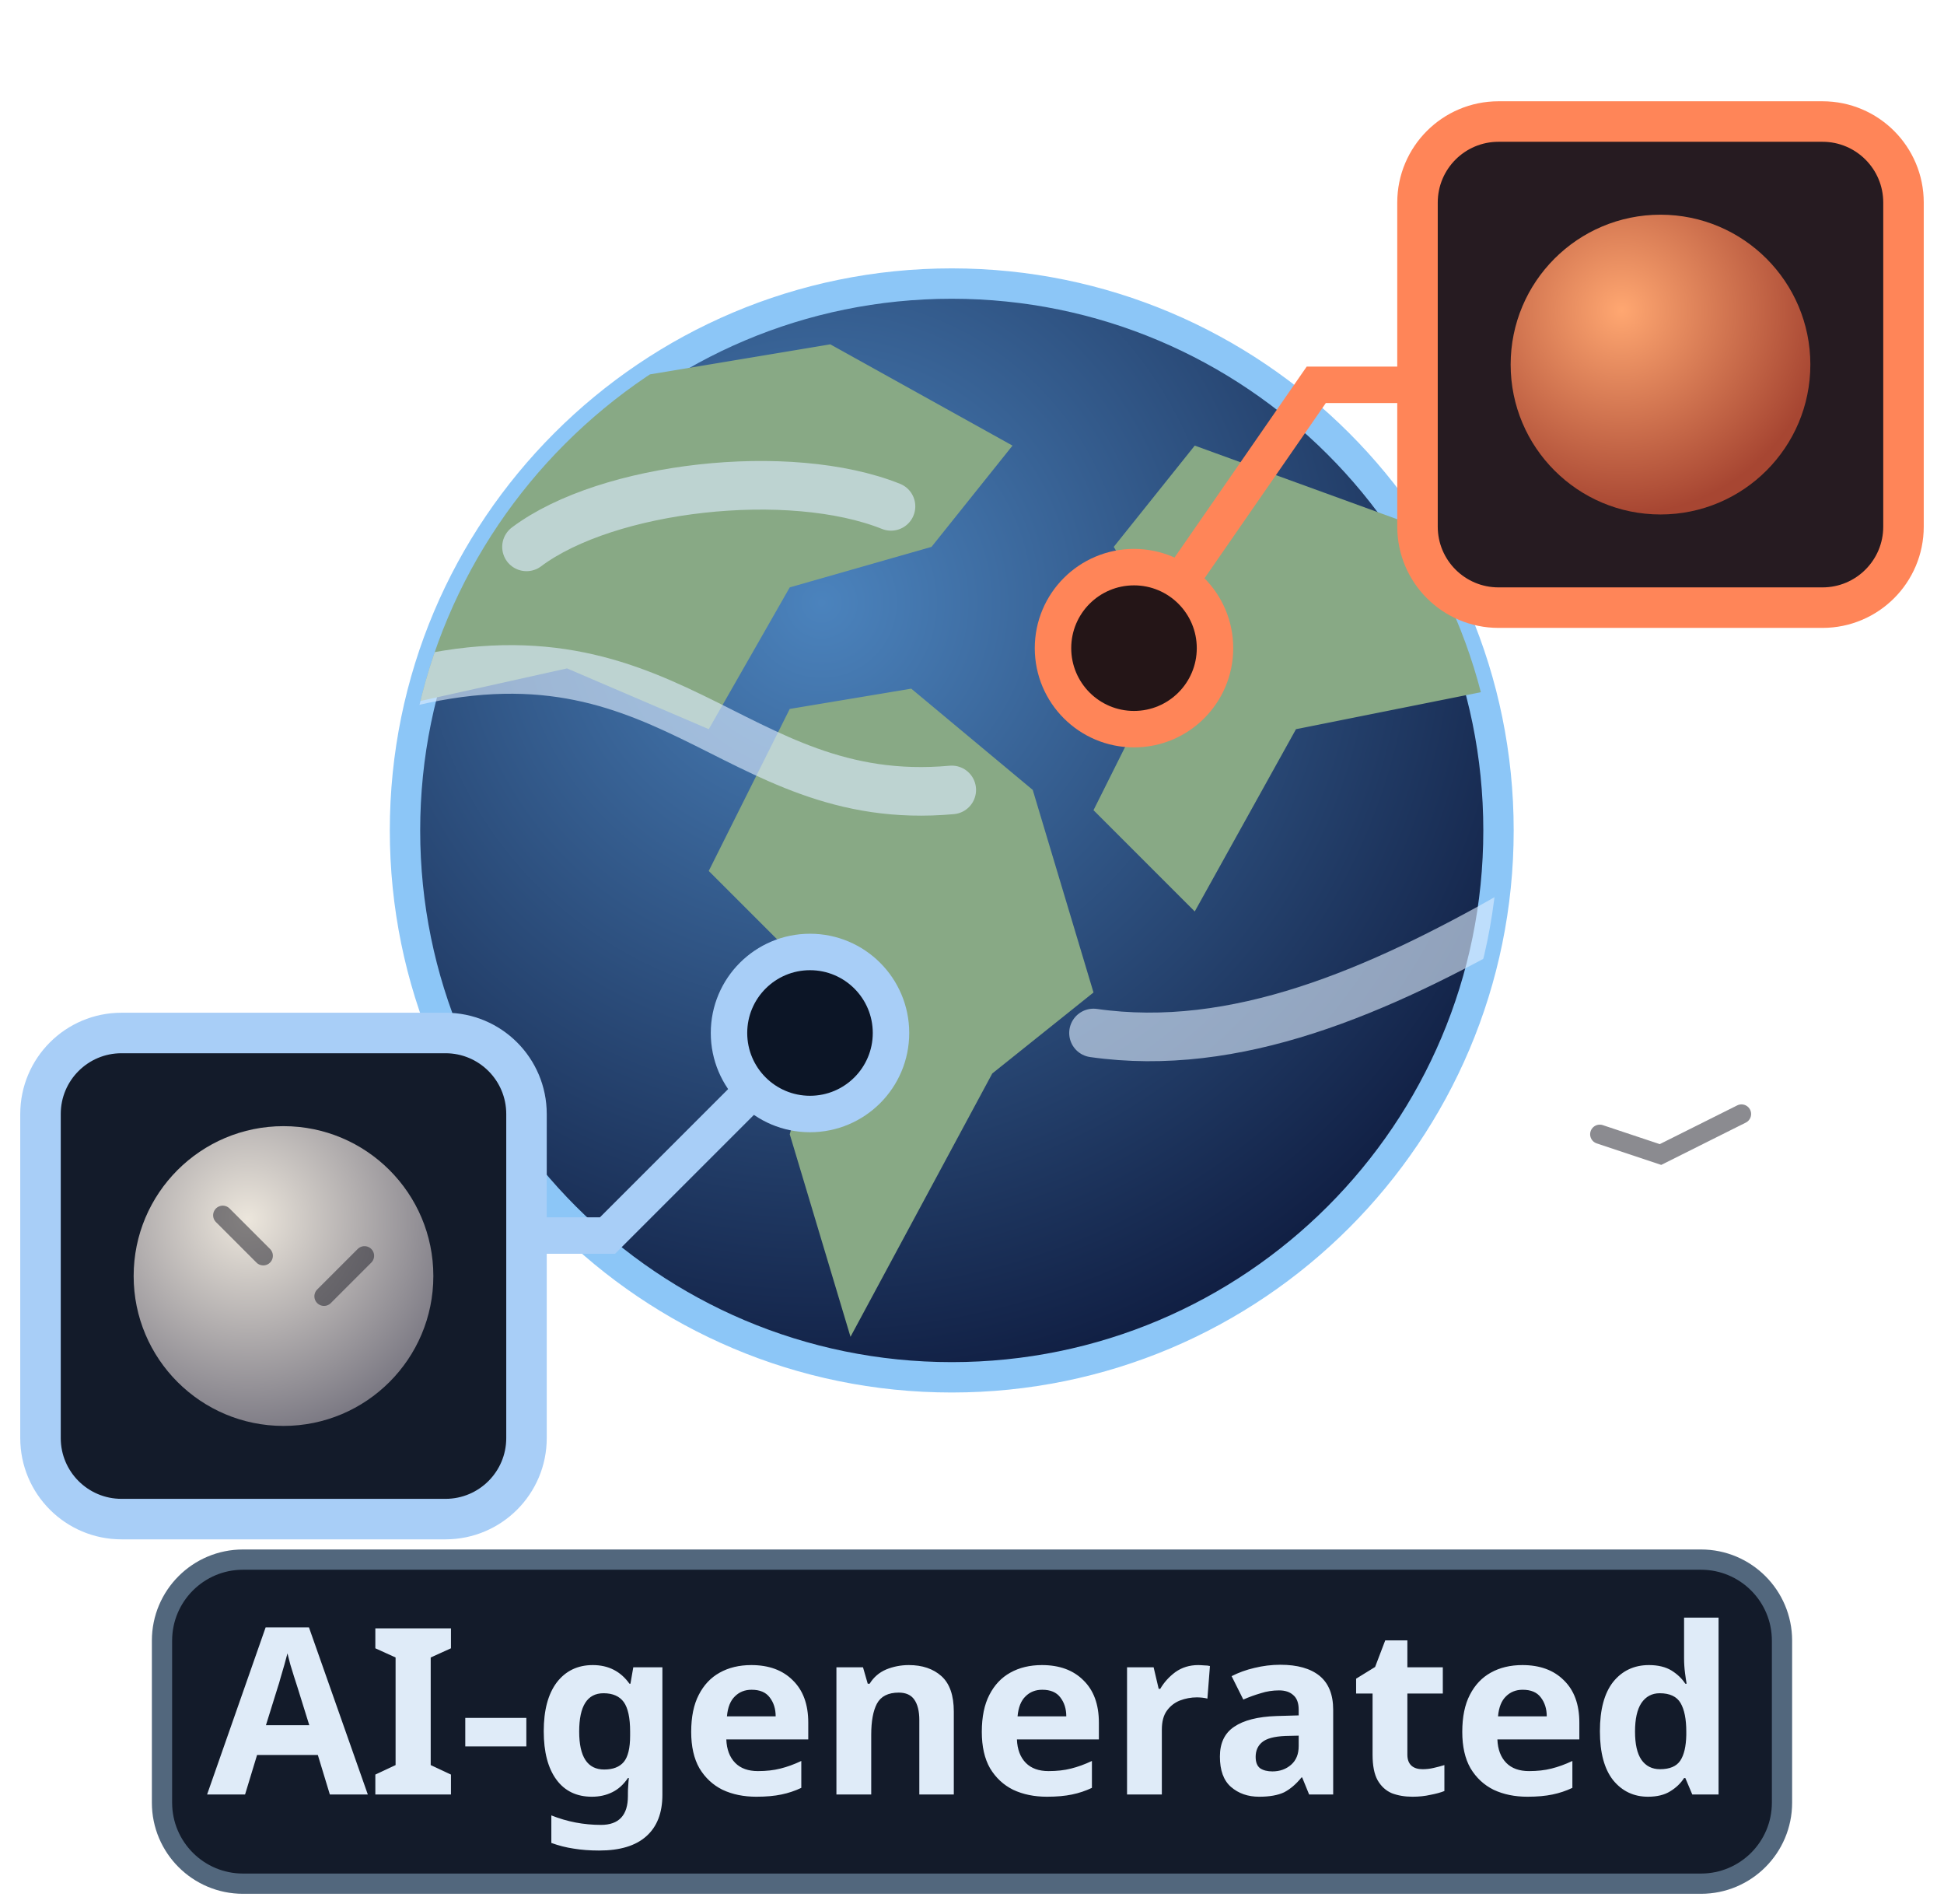
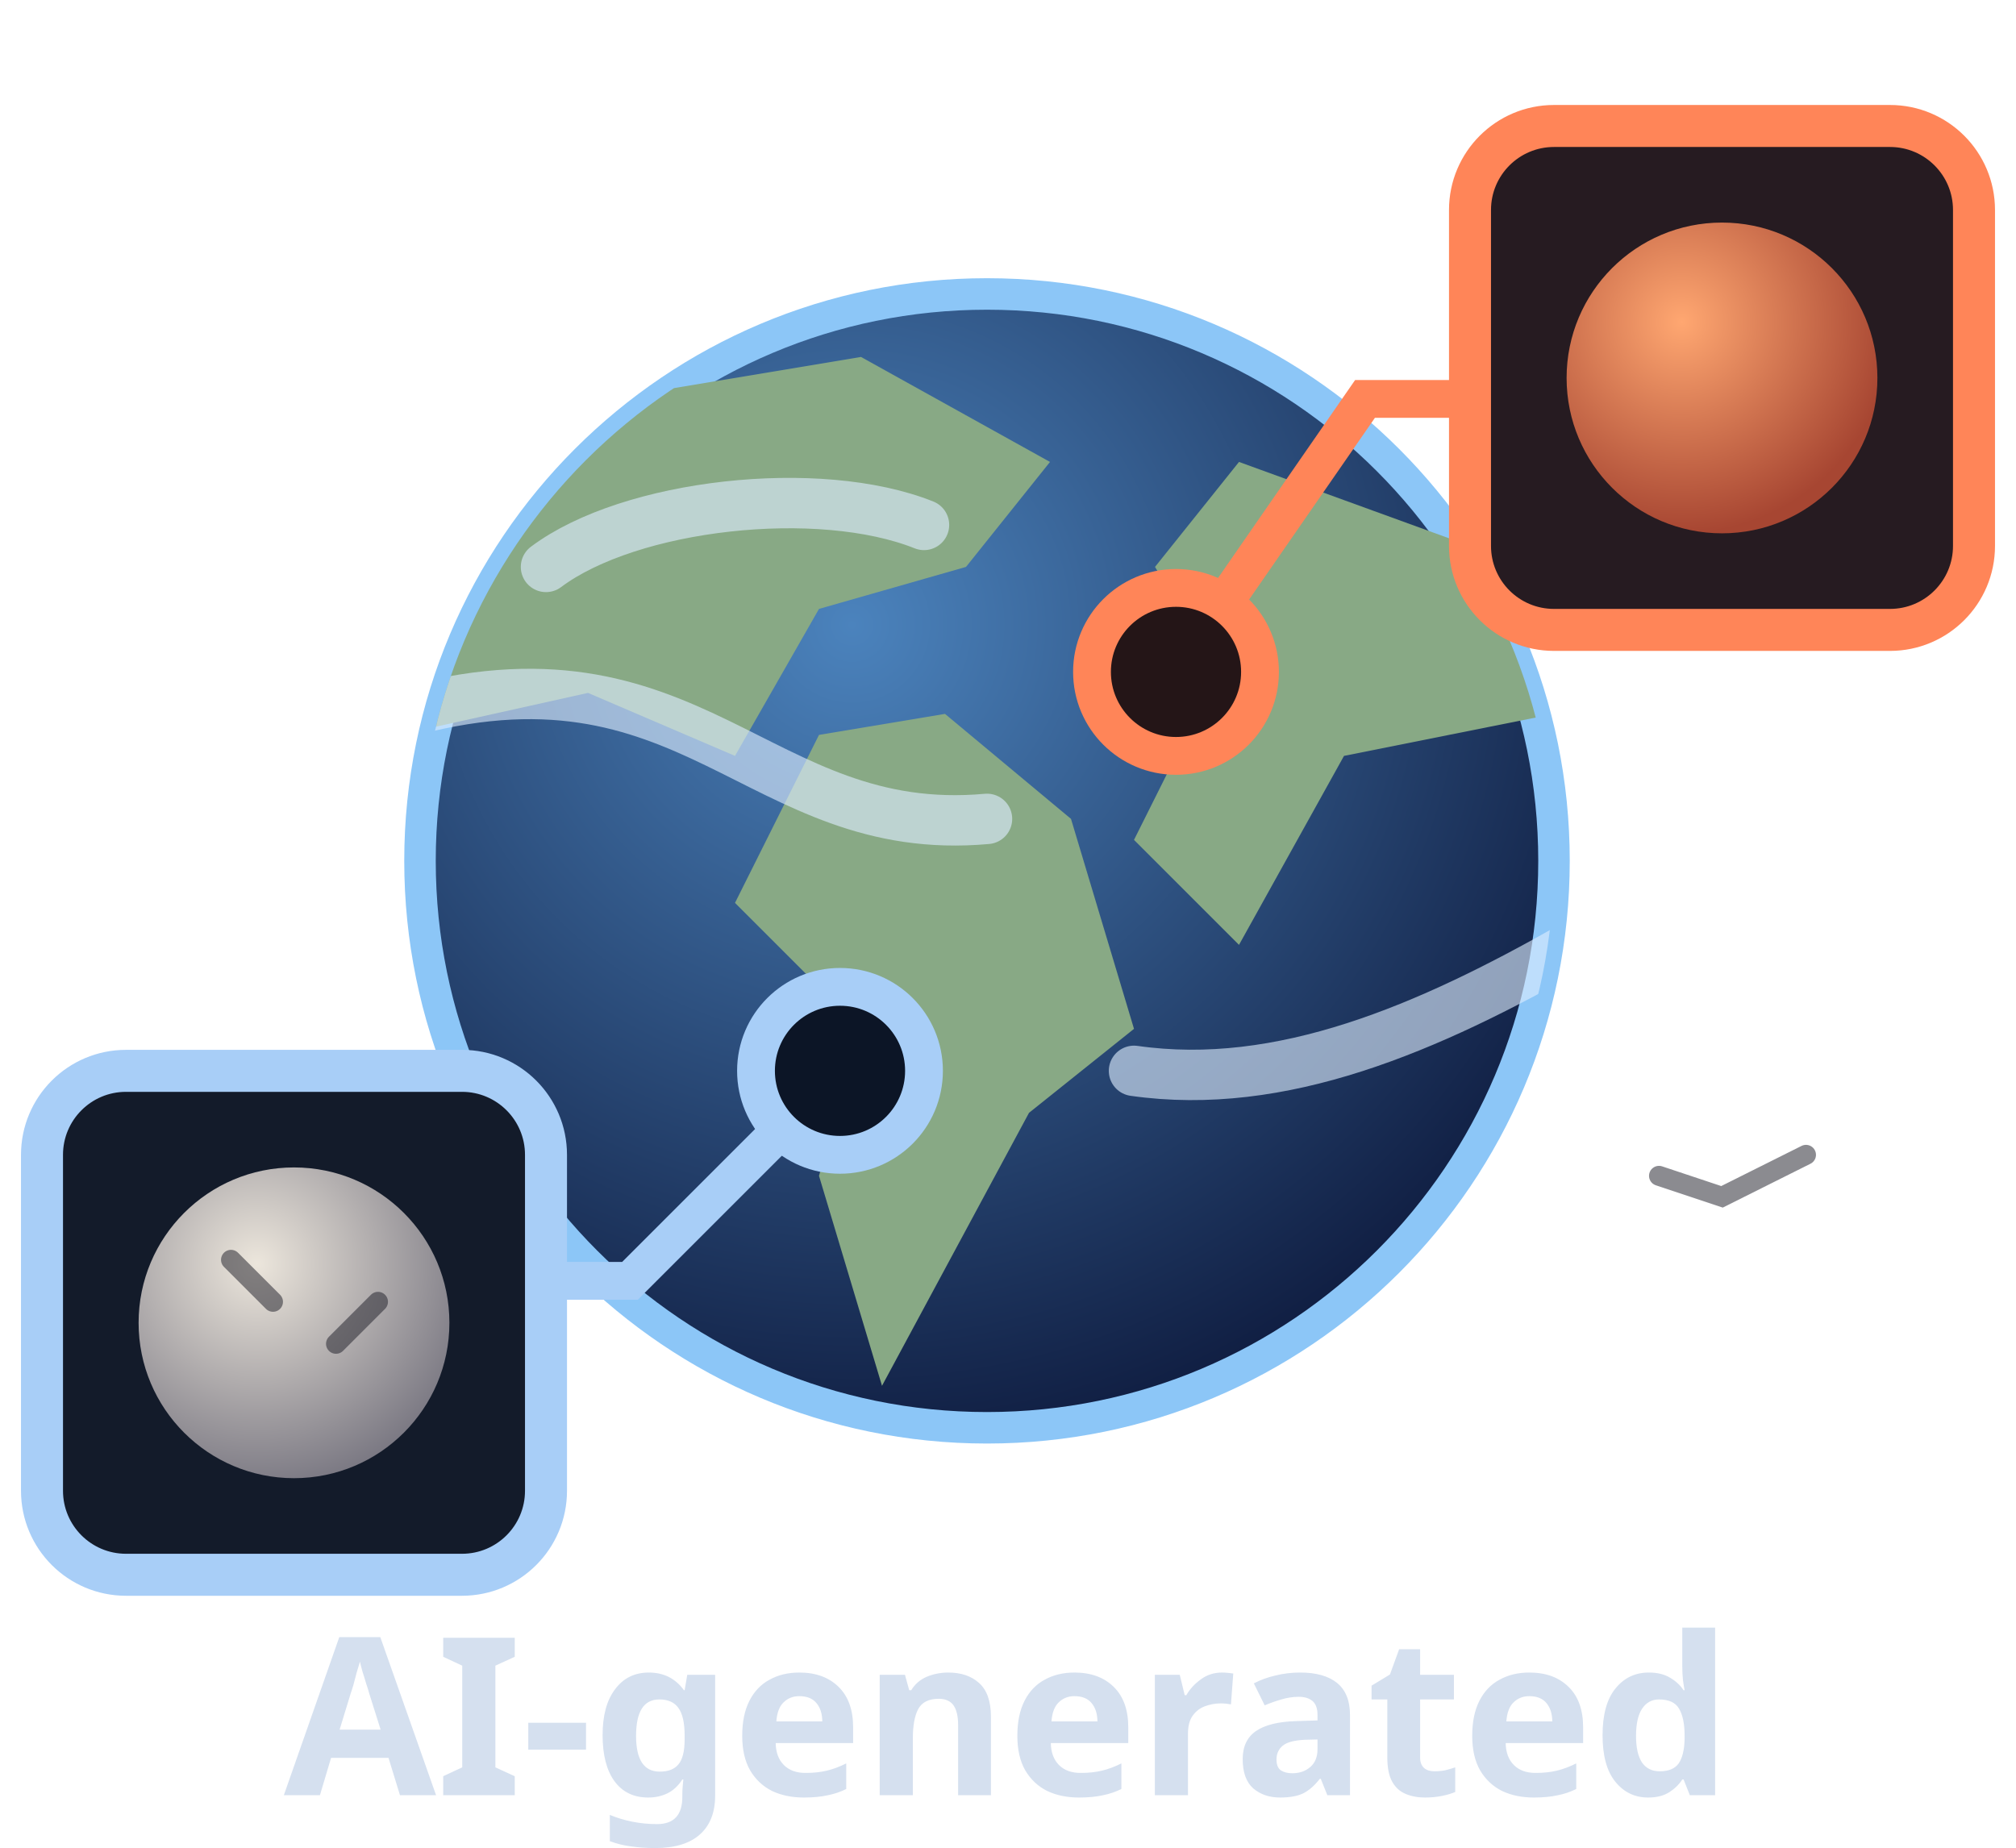
- <svg xmlns="http://www.w3.org/2000/svg" viewBox="0 0 96 94" fill="none">
+ <svg xmlns="http://www.w3.org/2000/svg" viewBox="0 0 96 88" fill="none">
  <defs>
    <radialGradient id="earth" cx=".38" cy=".29" r=".74">
      <stop stop-color="#4b83bd" />
      <stop offset="1" stop-color="#101e42" />
    </radialGradient>
    <radialGradient id="mars" cx=".37" cy=".32" r=".68">
      <stop stop-color="#ffa771" />
      <stop offset="1" stop-color="#a74632" />
    </radialGradient>
    <radialGradient id="moon" cx=".38" cy=".31" r=".75">
      <stop stop-color="#ece6dc" />
      <stop offset="1" stop-color="#777580" />
    </radialGradient>
    <clipPath id="globe">
      <circle cx="47" cy="41" r="27" />
    </clipPath>
  </defs>
  <circle cx="47" cy="41" r="27" fill="url(#earth)" stroke="#8cc6f7" stroke-width="1.5" />
  <g clip-path="url(#globe)">
    <path fill="#88a985" d="m29 19 12-2 9 5-4 5-7 2-4 7-7-3-9 2 2-8zm10 16 6-1 6 5 3 10-5 4-7 13-3-10 2-7-6-6zm20-13 11 4 4 8-10 2-5 9-5-5 4-8-3-5z" />
    <path d="M19 34c14-4 17 6 28 5m7 12c7 1 14-2 21-6M26 27c4-3 13-4 18-2" stroke="#ddedff" stroke-width="2.4" stroke-linecap="round" opacity=".62" />
  </g>
  <path d="M23 61h7l10-10" stroke="#a8cef7" stroke-width="1.8" />
  <circle cx="40" cy="51" r="4" fill="#0c1526" stroke="#a8cef7" stroke-width="1.8" />
  <rect x="2" y="51" width="24" height="24" rx="4" fill="#131b2a" stroke="#a8cef7" stroke-width="2" />
  <circle cx="14" cy="63" r="7.4" fill="url(#moon)" />
  <path d="M73 19h-8l-9 13" stroke="#ff8558" stroke-width="1.8" />
  <circle cx="56" cy="32" r="4" fill="#241517" stroke="#ff8558" stroke-width="1.8" />
  <rect x="70" y="6" width="24" height="24" rx="4" fill="#261b21" stroke="#ff8558" stroke-width="2" />
  <circle cx="82" cy="18" r="7.4" fill="url(#mars)" />
  <path d="m11 60 2 2m3 2 2-2m61-6 3 1 4-2" stroke="#20202b" stroke-width=".95" opacity=".52" stroke-linecap="round" />
-   <rect x="8" y="77" width="80" height="16" rx="4" fill="#131b2a" stroke="#52677d" />
-   <text x="48" y="88.6" text-anchor="middle" font-family="sans-serif" font-weight="700" font-size="11.5" fill="#dfebf8">AI-generated</text>
+   <text x="48" y="85.5" text-anchor="middle" font-family="sans-serif" font-weight="650" font-size="10.5" fill="#c5d5e9" fill-opacity=".72">AI-generated</text>
</svg>
